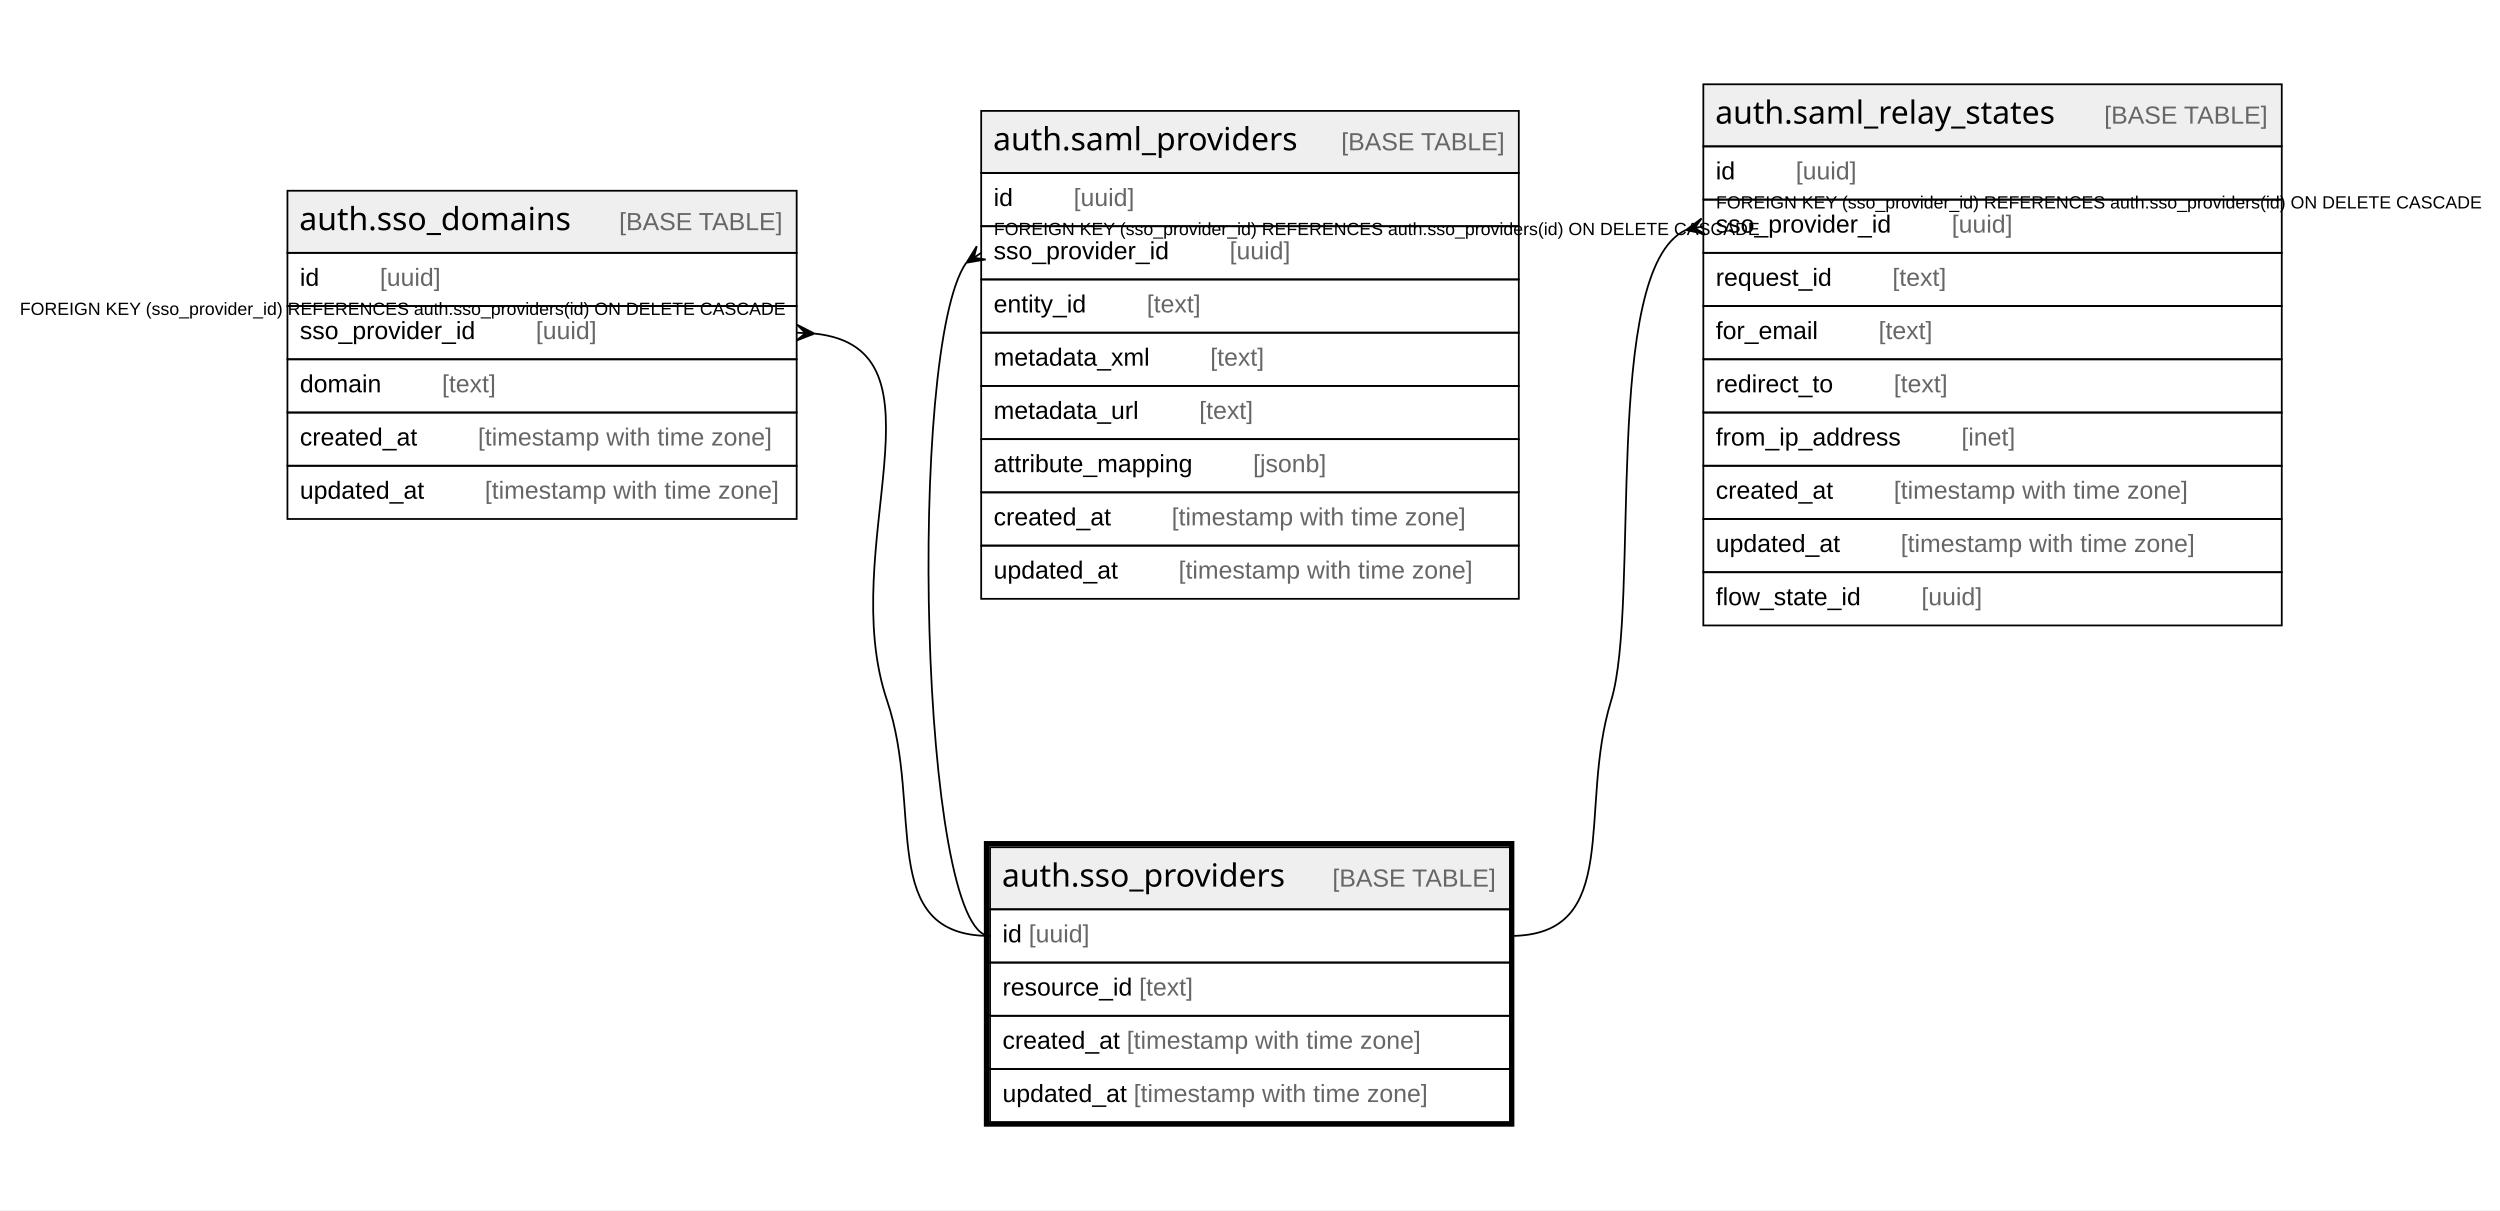
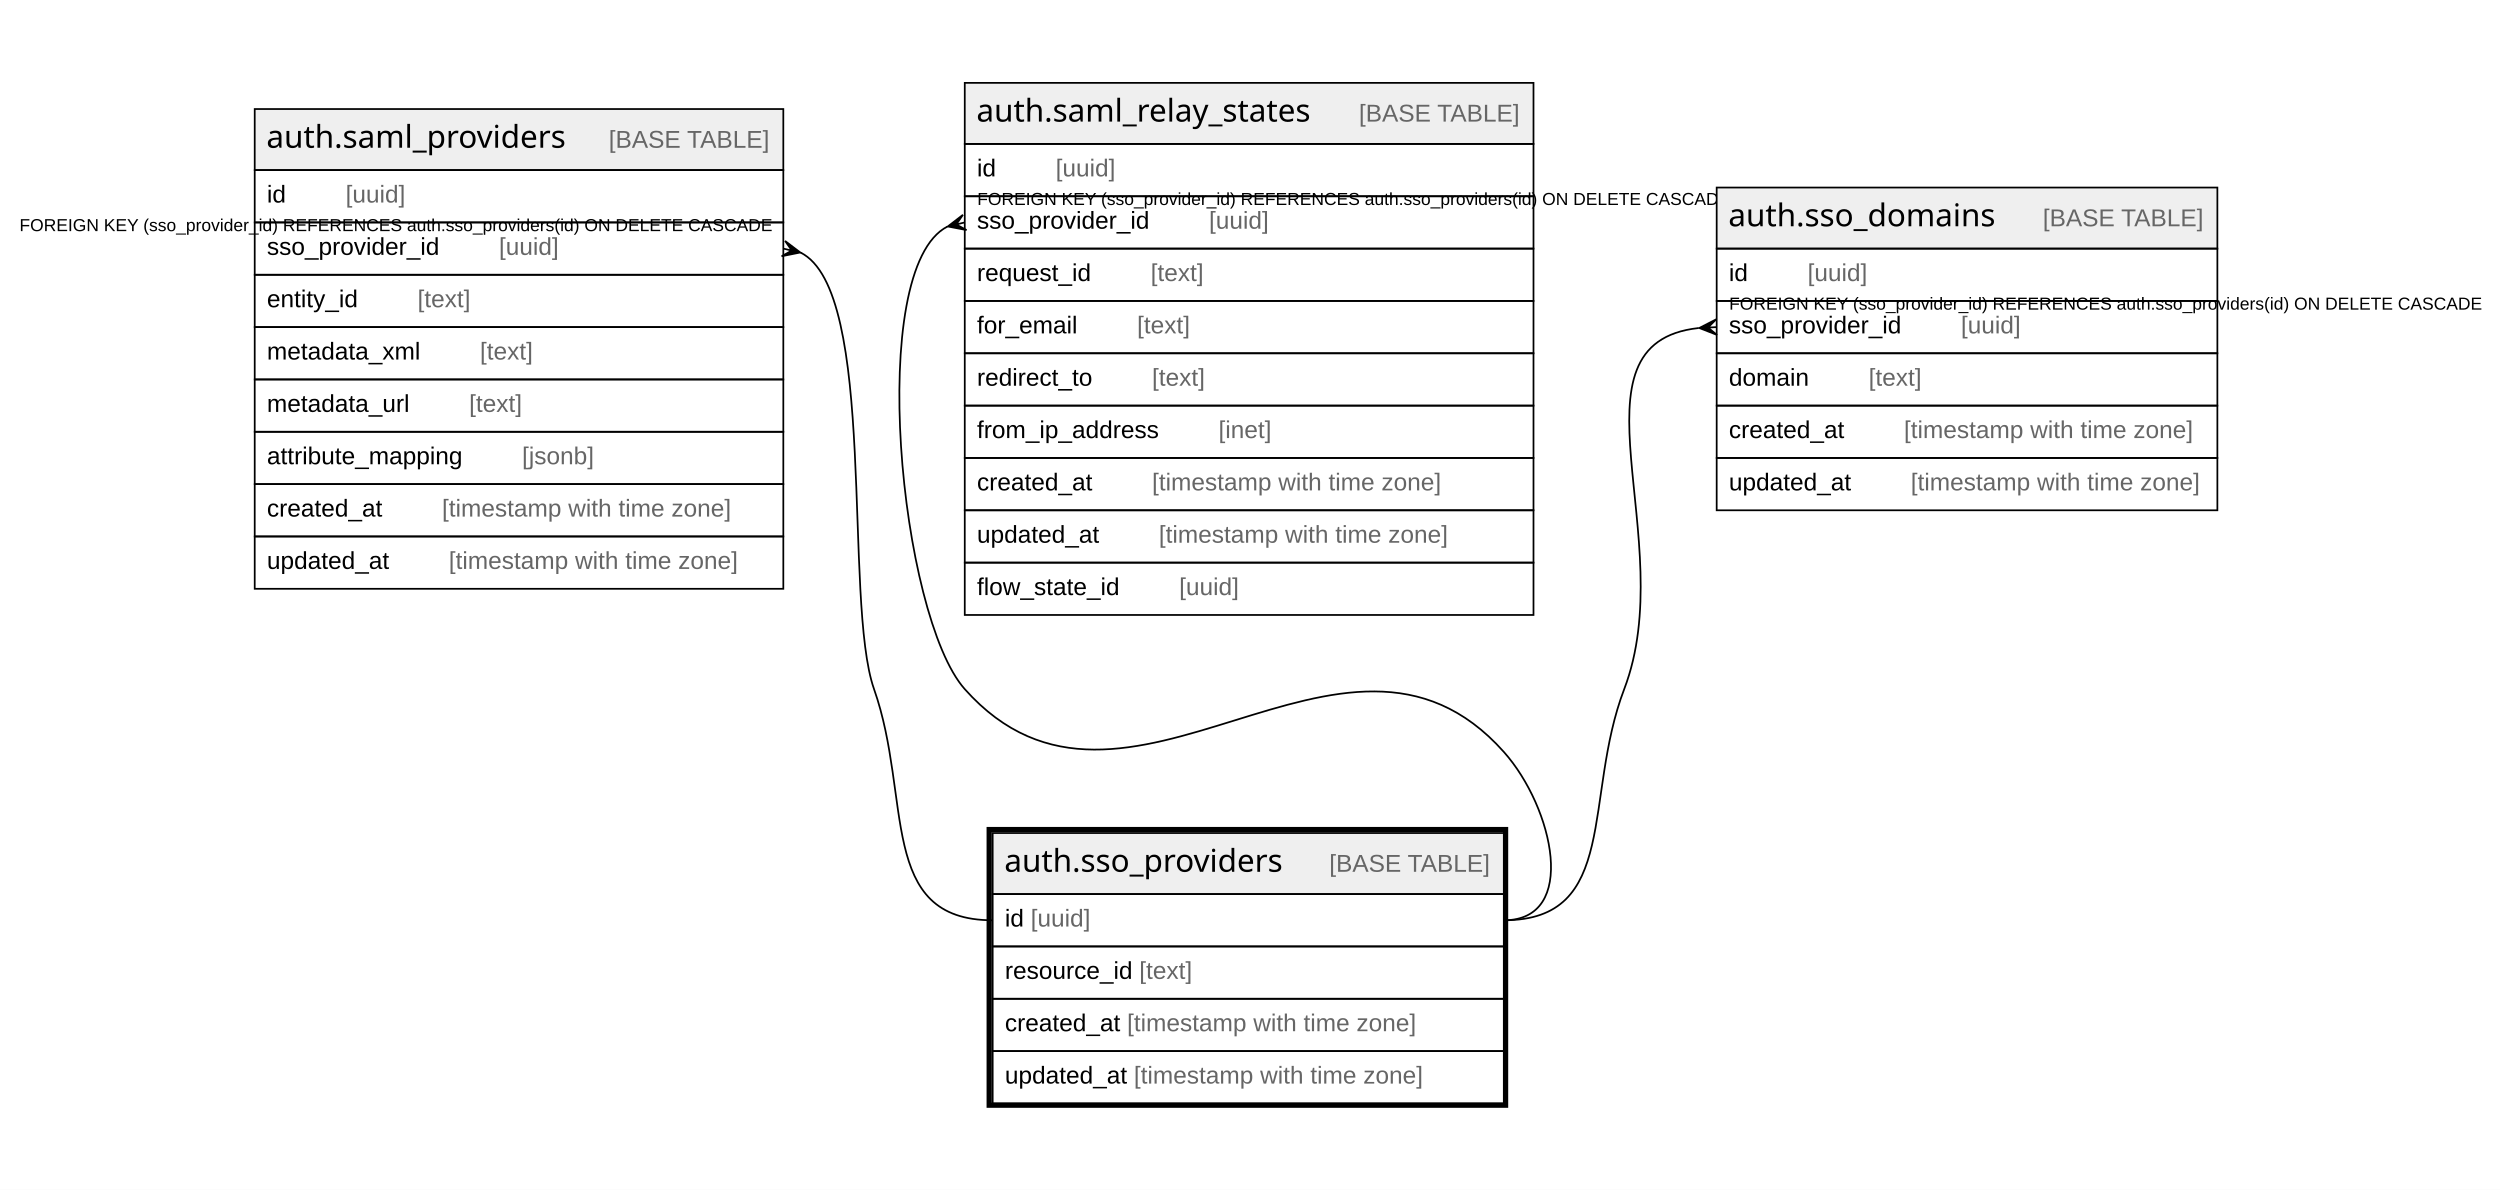
- <svg xmlns="http://www.w3.org/2000/svg" width="1409pt" height="682pt" viewBox="0.00 0.00 1409.00 682.00">
+ <svg xmlns="http://www.w3.org/2000/svg" width="1433pt" height="682pt" viewBox="0.00 0.00 1433.00 682.00">
  <g id="graph0" class="graph" transform="scale(1 1) rotate(0) translate(4 678)">
-     <polygon fill="#ffffff" stroke="transparent" points="-4,4 -4,-678 1405,-678 1405,4 -4,4" />
+     <polygon fill="#ffffff" stroke="transparent" points="-4,4 -4,-678 1429,-678 1429,4 -4,4" />
    <g id="node1" class="node">
-       <polygon fill="#efefef" stroke="transparent" points="554,-165.5 554,-200.5 847,-200.5 847,-165.5 554,-165.5" />
-       <polygon fill="none" stroke="#000000" points="554,-165.5 554,-200.5 847,-200.5 847,-165.5 554,-165.5" />
-       <text text-anchor="start" x="560.697" y="-178.3" font-family="Arial Bold" font-size="18.00" fill="#000000">auth.sso_providers</text>
-       <text text-anchor="start" x="712.735" y="-178.3" font-family="Arial" font-size="14.00" fill="#000000">    </text>
-       <text text-anchor="start" x="746.94" y="-178.3" font-family="Arial" font-size="14.00" fill="#666666">[BASE TABLE]</text>
-       <polygon fill="none" stroke="#000000" points="554,-135.5 554,-165.5 847,-165.5 847,-135.5 554,-135.5" />
-       <text text-anchor="start" x="561" y="-146.9" font-family="Arial" font-size="14.00" fill="#000000">id </text>
-       <text text-anchor="start" x="575.78" y="-146.9" font-family="Arial" font-size="14.00" fill="#666666">[uuid]</text>
-       <polygon fill="none" stroke="#000000" points="554,-105.5 554,-135.5 847,-135.5 847,-105.5 554,-105.5" />
-       <text text-anchor="start" x="561" y="-116.9" font-family="Arial" font-size="14.00" fill="#000000">resource_id </text>
-       <text text-anchor="start" x="638.014" y="-116.9" font-family="Arial" font-size="14.00" fill="#666666">[text]</text>
-       <polygon fill="none" stroke="#000000" points="554,-75.5 554,-105.5 847,-105.5 847,-75.5 554,-75.5" />
-       <text text-anchor="start" x="561" y="-86.9" font-family="Arial" font-size="14.00" fill="#000000">created_at </text>
-       <text text-anchor="start" x="631.028" y="-86.9" font-family="Arial" font-size="14.00" fill="#666666">[timestamp with time zone]</text>
-       <polygon fill="none" stroke="#000000" points="554,-45.5 554,-75.5 847,-75.5 847,-45.5 554,-45.5" />
-       <text text-anchor="start" x="561" y="-56.9" font-family="Arial" font-size="14.00" fill="#000000">updated_at </text>
-       <text text-anchor="start" x="634.933" y="-56.9" font-family="Arial" font-size="14.00" fill="#666666">[timestamp with time zone]</text>
-       <polygon fill="none" stroke="#000000" stroke-width="3" points="552,-44.5 552,-202.5 848,-202.5 848,-44.5 552,-44.5" />
+       <polygon fill="#efefef" stroke="transparent" points="565,-165.5 565,-200.5 858,-200.5 858,-165.5 565,-165.5" />
+       <polygon fill="none" stroke="#000000" points="565,-165.5 565,-200.5 858,-200.5 858,-165.5 565,-165.5" />
+       <text text-anchor="start" x="571.697" y="-178.3" font-family="Arial Bold" font-size="18.00" fill="#000000">auth.sso_providers</text>
+       <text text-anchor="start" x="723.735" y="-178.3" font-family="Arial" font-size="14.00" fill="#000000">    </text>
+       <text text-anchor="start" x="757.94" y="-178.3" font-family="Arial" font-size="14.00" fill="#666666">[BASE TABLE]</text>
+       <polygon fill="none" stroke="#000000" points="565,-135.5 565,-165.5 858,-165.5 858,-135.5 565,-135.5" />
+       <text text-anchor="start" x="572" y="-146.9" font-family="Arial" font-size="14.00" fill="#000000">id </text>
+       <text text-anchor="start" x="586.78" y="-146.9" font-family="Arial" font-size="14.00" fill="#666666">[uuid]</text>
+       <polygon fill="none" stroke="#000000" points="565,-105.5 565,-135.5 858,-135.5 858,-105.5 565,-105.5" />
+       <text text-anchor="start" x="572" y="-116.9" font-family="Arial" font-size="14.00" fill="#000000">resource_id </text>
+       <text text-anchor="start" x="649.014" y="-116.9" font-family="Arial" font-size="14.00" fill="#666666">[text]</text>
+       <polygon fill="none" stroke="#000000" points="565,-75.5 565,-105.5 858,-105.5 858,-75.5 565,-75.5" />
+       <text text-anchor="start" x="572" y="-86.9" font-family="Arial" font-size="14.00" fill="#000000">created_at </text>
+       <text text-anchor="start" x="642.028" y="-86.9" font-family="Arial" font-size="14.00" fill="#666666">[timestamp with time zone]</text>
+       <polygon fill="none" stroke="#000000" points="565,-45.5 565,-75.5 858,-75.5 858,-45.5 565,-45.5" />
+       <text text-anchor="start" x="572" y="-56.9" font-family="Arial" font-size="14.00" fill="#000000">updated_at </text>
+       <text text-anchor="start" x="645.933" y="-56.9" font-family="Arial" font-size="14.00" fill="#666666">[timestamp with time zone]</text>
+       <polygon fill="none" stroke="#000000" stroke-width="3" points="563,-44.5 563,-202.5 859,-202.5 859,-44.5 563,-44.5" />
    </g>
    <g id="node2" class="node">
-       <polygon fill="#efefef" stroke="transparent" points="158,-535.5 158,-570.5 445,-570.5 445,-535.5 158,-535.5" />
-       <polygon fill="none" stroke="#000000" points="158,-535.5 158,-570.5 445,-570.5 445,-535.5 158,-535.5" />
-       <text text-anchor="start" x="164.693" y="-548.3" font-family="Arial Bold" font-size="18.00" fill="#000000">auth.sso_domains</text>
-       <text text-anchor="start" x="310.739" y="-548.3" font-family="Arial" font-size="14.00" fill="#000000">    </text>
-       <text text-anchor="start" x="344.944" y="-548.3" font-family="Arial" font-size="14.00" fill="#666666">[BASE TABLE]</text>
-       <polygon fill="none" stroke="#000000" points="158,-505.5 158,-535.5 445,-535.5 445,-505.5 158,-505.5" />
-       <text text-anchor="start" x="165" y="-516.9" font-family="Arial" font-size="14.00" fill="#000000">id    </text>
-       <text text-anchor="start" x="210.094" y="-516.9" font-family="Arial" font-size="14.00" fill="#666666">[uuid]</text>
-       <polygon fill="none" stroke="#000000" points="158,-475.5 158,-505.5 445,-505.5 445,-475.5 158,-475.5" />
-       <text text-anchor="start" x="165" y="-486.9" font-family="Arial" font-size="14.00" fill="#000000">sso_provider_id    </text>
-       <text text-anchor="start" x="298" y="-486.9" font-family="Arial" font-size="14.00" fill="#666666">[uuid]</text>
-       <polygon fill="none" stroke="#000000" points="158,-445.5 158,-475.5 445,-475.5 445,-445.5 158,-445.5" />
-       <text text-anchor="start" x="165" y="-456.9" font-family="Arial" font-size="14.00" fill="#000000">domain    </text>
-       <text text-anchor="start" x="245.102" y="-456.9" font-family="Arial" font-size="14.00" fill="#666666">[text]</text>
-       <polygon fill="none" stroke="#000000" points="158,-415.5 158,-445.5 445,-445.5 445,-415.5 158,-415.5" />
-       <text text-anchor="start" x="165" y="-426.9" font-family="Arial" font-size="14.00" fill="#000000">created_at    </text>
-       <text text-anchor="start" x="265.342" y="-426.9" font-family="Arial" font-size="14.00" fill="#666666">[timestamp with time zone]</text>
-       <polygon fill="none" stroke="#000000" points="158,-385.5 158,-415.5 445,-415.5 445,-385.5 158,-385.5" />
-       <text text-anchor="start" x="165" y="-396.9" font-family="Arial" font-size="14.00" fill="#000000">updated_at    </text>
-       <text text-anchor="start" x="269.247" y="-396.9" font-family="Arial" font-size="14.00" fill="#666666">[timestamp with time zone]</text>
+       <polygon fill="#efefef" stroke="transparent" points="142,-580.5 142,-615.5 445,-615.5 445,-580.5 142,-580.5" />
+       <polygon fill="none" stroke="#000000" points="142,-580.5 142,-615.5 445,-615.5 445,-580.5 142,-580.5" />
+       <text text-anchor="start" x="148.703" y="-593.3" font-family="Arial Bold" font-size="18.00" fill="#000000">auth.saml_providers</text>
+       <text text-anchor="start" x="310.729" y="-593.3" font-family="Arial" font-size="14.00" fill="#000000">    </text>
+       <text text-anchor="start" x="344.933" y="-593.3" font-family="Arial" font-size="14.00" fill="#666666">[BASE TABLE]</text>
+       <polygon fill="none" stroke="#000000" points="142,-550.5 142,-580.5 445,-580.5 445,-550.5 142,-550.5" />
+       <text text-anchor="start" x="149" y="-561.9" font-family="Arial" font-size="14.00" fill="#000000">id    </text>
+       <text text-anchor="start" x="194.094" y="-561.9" font-family="Arial" font-size="14.00" fill="#666666">[uuid]</text>
+       <polygon fill="none" stroke="#000000" points="142,-520.5 142,-550.5 445,-550.5 445,-520.5 142,-520.5" />
+       <text text-anchor="start" x="149" y="-531.9" font-family="Arial" font-size="14.00" fill="#000000">sso_provider_id    </text>
+       <text text-anchor="start" x="282" y="-531.9" font-family="Arial" font-size="14.00" fill="#666666">[uuid]</text>
+       <polygon fill="none" stroke="#000000" points="142,-490.5 142,-520.5 445,-520.5 445,-490.5 142,-490.5" />
+       <text text-anchor="start" x="149" y="-501.9" font-family="Arial" font-size="14.00" fill="#000000">entity_id    </text>
+       <text text-anchor="start" x="235.33" y="-501.9" font-family="Arial" font-size="14.00" fill="#666666">[text]</text>
+       <polygon fill="none" stroke="#000000" points="142,-460.5 142,-490.5 445,-490.5 445,-460.5 142,-460.5" />
+       <text text-anchor="start" x="149" y="-471.9" font-family="Arial" font-size="14.00" fill="#000000">metadata_xml    </text>
+       <text text-anchor="start" x="271.109" y="-471.9" font-family="Arial" font-size="14.00" fill="#666666">[text]</text>
+       <polygon fill="none" stroke="#000000" points="142,-430.5 142,-460.5 445,-460.5 445,-430.5 142,-430.5" />
+       <text text-anchor="start" x="149" y="-441.9" font-family="Arial" font-size="14.00" fill="#000000">metadata_url    </text>
+       <text text-anchor="start" x="264.892" y="-441.9" font-family="Arial" font-size="14.00" fill="#666666">[text]</text>
+       <polygon fill="none" stroke="#000000" points="142,-400.5 142,-430.5 445,-430.5 445,-400.5 142,-400.5" />
+       <text text-anchor="start" x="149" y="-411.9" font-family="Arial" font-size="14.00" fill="#000000">attribute_mapping    </text>
+       <text text-anchor="start" x="295.237" y="-411.9" font-family="Arial" font-size="14.00" fill="#666666">[jsonb]</text>
+       <polygon fill="none" stroke="#000000" points="142,-370.5 142,-400.5 445,-400.5 445,-370.5 142,-370.5" />
+       <text text-anchor="start" x="149" y="-381.9" font-family="Arial" font-size="14.00" fill="#000000">created_at    </text>
+       <text text-anchor="start" x="249.342" y="-381.9" font-family="Arial" font-size="14.00" fill="#666666">[timestamp with time zone]</text>
+       <polygon fill="none" stroke="#000000" points="142,-340.5 142,-370.5 445,-370.5 445,-340.5 142,-340.5" />
+       <text text-anchor="start" x="149" y="-351.9" font-family="Arial" font-size="14.00" fill="#000000">updated_at    </text>
+       <text text-anchor="start" x="253.247" y="-351.9" font-family="Arial" font-size="14.00" fill="#666666">[timestamp with time zone]</text>
    </g>
    <g id="edge1" class="edge">
-       <path fill="none" stroke="#000000" d="M455.37,-489.971C534.31,-481.358 466.704,-369.427 496,-283 516.636,-222.119 489.716,-150.5 554,-150.5" />
-       <polygon fill="#000000" stroke="#000000" points="454.987,-489.99 444.771,-486.006 449.993,-490.245 445,-490.5 445,-490.5 445,-490.5 449.993,-490.245 445.229,-494.994 454.987,-489.99 454.987,-489.99" />
-       <text text-anchor="start" x="7.152" y="-500.5" font-family="Arial" font-size="10.00" fill="#000000">FOREIGN KEY (sso_provider_id) REFERENCES auth.sso_providers(id) ON DELETE CASCADE</text>
+       <path fill="none" stroke="#000000" d="M454.816,-533.258C499.418,-511.256 479.159,-333.658 497,-283 518.988,-220.568 498.809,-150.5 565,-150.5" />
+       <polygon fill="#000000" stroke="#000000" points="454.749,-533.273 443.998,-531.113 449.875,-534.387 445,-535.5 445,-535.5 445,-535.5 449.875,-534.387 446.002,-539.887 454.749,-533.273 454.749,-533.273" />
+       <text text-anchor="start" x="7.152" y="-545.5" font-family="Arial" font-size="10.00" fill="#000000">FOREIGN KEY (sso_provider_id) REFERENCES auth.sso_providers(id) ON DELETE CASCADE</text>
    </g>
    <g id="node3" class="node">
-       <polygon fill="#efefef" stroke="transparent" points="549,-580.5 549,-615.5 852,-615.5 852,-580.5 549,-580.5" />
-       <polygon fill="none" stroke="#000000" points="549,-580.5 549,-615.5 852,-615.5 852,-580.5 549,-580.5" />
-       <text text-anchor="start" x="555.703" y="-593.3" font-family="Arial Bold" font-size="18.00" fill="#000000">auth.saml_providers</text>
-       <text text-anchor="start" x="717.729" y="-593.3" font-family="Arial" font-size="14.00" fill="#000000">    </text>
-       <text text-anchor="start" x="751.933" y="-593.3" font-family="Arial" font-size="14.00" fill="#666666">[BASE TABLE]</text>
-       <polygon fill="none" stroke="#000000" points="549,-550.5 549,-580.5 852,-580.5 852,-550.5 549,-550.5" />
-       <text text-anchor="start" x="556" y="-561.9" font-family="Arial" font-size="14.00" fill="#000000">id    </text>
-       <text text-anchor="start" x="601.094" y="-561.9" font-family="Arial" font-size="14.00" fill="#666666">[uuid]</text>
-       <polygon fill="none" stroke="#000000" points="549,-520.5 549,-550.5 852,-550.5 852,-520.5 549,-520.5" />
-       <text text-anchor="start" x="556" y="-531.9" font-family="Arial" font-size="14.00" fill="#000000">sso_provider_id    </text>
-       <text text-anchor="start" x="689" y="-531.9" font-family="Arial" font-size="14.00" fill="#666666">[uuid]</text>
-       <polygon fill="none" stroke="#000000" points="549,-490.5 549,-520.5 852,-520.5 852,-490.5 549,-490.5" />
-       <text text-anchor="start" x="556" y="-501.9" font-family="Arial" font-size="14.00" fill="#000000">entity_id    </text>
-       <text text-anchor="start" x="642.33" y="-501.9" font-family="Arial" font-size="14.00" fill="#666666">[text]</text>
-       <polygon fill="none" stroke="#000000" points="549,-460.5 549,-490.5 852,-490.5 852,-460.5 549,-460.5" />
-       <text text-anchor="start" x="556" y="-471.9" font-family="Arial" font-size="14.00" fill="#000000">metadata_xml    </text>
-       <text text-anchor="start" x="678.109" y="-471.9" font-family="Arial" font-size="14.00" fill="#666666">[text]</text>
-       <polygon fill="none" stroke="#000000" points="549,-430.5 549,-460.5 852,-460.5 852,-430.5 549,-430.5" />
-       <text text-anchor="start" x="556" y="-441.9" font-family="Arial" font-size="14.00" fill="#000000">metadata_url    </text>
-       <text text-anchor="start" x="671.892" y="-441.9" font-family="Arial" font-size="14.00" fill="#666666">[text]</text>
-       <polygon fill="none" stroke="#000000" points="549,-400.5 549,-430.5 852,-430.5 852,-400.5 549,-400.5" />
-       <text text-anchor="start" x="556" y="-411.9" font-family="Arial" font-size="14.00" fill="#000000">attribute_mapping    </text>
-       <text text-anchor="start" x="702.237" y="-411.9" font-family="Arial" font-size="14.00" fill="#666666">[jsonb]</text>
-       <polygon fill="none" stroke="#000000" points="549,-370.5 549,-400.5 852,-400.5 852,-370.5 549,-370.5" />
-       <text text-anchor="start" x="556" y="-381.9" font-family="Arial" font-size="14.00" fill="#000000">created_at    </text>
-       <text text-anchor="start" x="656.342" y="-381.9" font-family="Arial" font-size="14.00" fill="#666666">[timestamp with time zone]</text>
-       <polygon fill="none" stroke="#000000" points="549,-340.5 549,-370.5 852,-370.5 852,-340.5 549,-340.5" />
-       <text text-anchor="start" x="556" y="-351.9" font-family="Arial" font-size="14.00" fill="#000000">updated_at    </text>
-       <text text-anchor="start" x="660.247" y="-351.9" font-family="Arial" font-size="14.00" fill="#666666">[timestamp with time zone]</text>
+       <polygon fill="#efefef" stroke="transparent" points="549,-595.5 549,-630.5 875,-630.5 875,-595.5 549,-595.5" />
+       <polygon fill="none" stroke="#000000" points="549,-595.5 549,-630.5 875,-630.5 875,-595.5 549,-595.5" />
+       <text text-anchor="start" x="555.694" y="-608.3" font-family="Arial Bold" font-size="18.00" fill="#000000">auth.saml_relay_states</text>
+       <text text-anchor="start" x="740.738" y="-608.3" font-family="Arial" font-size="14.00" fill="#000000">    </text>
+       <text text-anchor="start" x="774.943" y="-608.3" font-family="Arial" font-size="14.00" fill="#666666">[BASE TABLE]</text>
+       <polygon fill="none" stroke="#000000" points="549,-565.5 549,-595.5 875,-595.5 875,-565.5 549,-565.5" />
+       <text text-anchor="start" x="556" y="-576.9" font-family="Arial" font-size="14.00" fill="#000000">id    </text>
+       <text text-anchor="start" x="601.094" y="-576.9" font-family="Arial" font-size="14.00" fill="#666666">[uuid]</text>
+       <polygon fill="none" stroke="#000000" points="549,-535.5 549,-565.5 875,-565.5 875,-535.5 549,-535.5" />
+       <text text-anchor="start" x="556" y="-546.9" font-family="Arial" font-size="14.00" fill="#000000">sso_provider_id    </text>
+       <text text-anchor="start" x="689" y="-546.9" font-family="Arial" font-size="14.00" fill="#666666">[uuid]</text>
+       <polygon fill="none" stroke="#000000" points="549,-505.5 549,-535.5 875,-535.5 875,-505.5 549,-505.5" />
+       <text text-anchor="start" x="556" y="-516.9" font-family="Arial" font-size="14.00" fill="#000000">request_id    </text>
+       <text text-anchor="start" x="655.558" y="-516.9" font-family="Arial" font-size="14.00" fill="#666666">[text]</text>
+       <polygon fill="none" stroke="#000000" points="549,-475.5 549,-505.5 875,-505.5 875,-475.5 549,-475.5" />
+       <text text-anchor="start" x="556" y="-486.9" font-family="Arial" font-size="14.00" fill="#000000">for_email    </text>
+       <text text-anchor="start" x="647.76" y="-486.9" font-family="Arial" font-size="14.00" fill="#666666">[text]</text>
+       <polygon fill="none" stroke="#000000" points="549,-445.5 549,-475.5 875,-475.5 875,-445.5 549,-445.5" />
+       <text text-anchor="start" x="556" y="-456.9" font-family="Arial" font-size="14.00" fill="#000000">redirect_to    </text>
+       <text text-anchor="start" x="656.327" y="-456.9" font-family="Arial" font-size="14.00" fill="#666666">[text]</text>
+       <polygon fill="none" stroke="#000000" points="549,-415.5 549,-445.5 875,-445.5 875,-415.5 549,-415.5" />
+       <text text-anchor="start" x="556" y="-426.9" font-family="Arial" font-size="14.00" fill="#000000">from_ip_address    </text>
+       <text text-anchor="start" x="694.445" y="-426.9" font-family="Arial" font-size="14.00" fill="#666666">[inet]</text>
+       <polygon fill="none" stroke="#000000" points="549,-385.5 549,-415.5 875,-415.5 875,-385.5 549,-385.5" />
+       <text text-anchor="start" x="556" y="-396.9" font-family="Arial" font-size="14.00" fill="#000000">created_at    </text>
+       <text text-anchor="start" x="656.342" y="-396.9" font-family="Arial" font-size="14.00" fill="#666666">[timestamp with time zone]</text>
+       <polygon fill="none" stroke="#000000" points="549,-355.5 549,-385.5 875,-385.5 875,-355.5 549,-355.5" />
+       <text text-anchor="start" x="556" y="-366.9" font-family="Arial" font-size="14.00" fill="#000000">updated_at    </text>
+       <text text-anchor="start" x="660.247" y="-366.9" font-family="Arial" font-size="14.00" fill="#666666">[timestamp with time zone]</text>
+       <polygon fill="none" stroke="#000000" points="549,-325.5 549,-355.5 875,-355.5 875,-325.5 549,-325.5" />
+       <text text-anchor="start" x="556" y="-336.9" font-family="Arial" font-size="14.00" fill="#000000">flow_state_id    </text>
+       <text text-anchor="start" x="671.892" y="-336.9" font-family="Arial" font-size="14.00" fill="#666666">[uuid]</text>
    </g>
    <g id="edge2" class="edge">
-       <path fill="none" stroke="#000000" d="M540.47,-529.759C507.139,-481.866 514.31,-150.5 554,-150.5" />
-       <polygon fill="#000000" stroke="#000000" points="540.704,-529.916 546.487,-539.233 544.852,-532.708 549,-535.5 549,-535.5 549,-535.5 544.852,-532.708 551.513,-531.767 540.704,-529.916 540.704,-529.916" />
-       <text text-anchor="start" x="556.152" y="-545.5" font-family="Arial" font-size="10.00" fill="#000000">FOREIGN KEY (sso_provider_id) REFERENCES auth.sso_providers(id) ON DELETE CASCADE</text>
+       <path fill="none" stroke="#000000" d="M539.062,-548.136C492.039,-524.139 511.866,-324.711 549,-283 640.935,-179.732 766.065,-350.268 858,-247 886.518,-214.966 900.889,-150.5 858,-150.5" />
+       <polygon fill="#000000" stroke="#000000" points="539.271,-548.185 547.958,-554.878 544.136,-549.343 549,-550.5 549,-550.5 549,-550.5 544.136,-549.343 550.042,-546.122 539.271,-548.185 539.271,-548.185" />
+       <text text-anchor="start" x="556.152" y="-560.5" font-family="Arial" font-size="10.00" fill="#000000">FOREIGN KEY (sso_provider_id) REFERENCES auth.sso_providers(id) ON DELETE CASCADE</text>
    </g>
    <g id="node4" class="node">
-       <polygon fill="#efefef" stroke="transparent" points="956,-595.5 956,-630.5 1282,-630.5 1282,-595.5 956,-595.5" />
-       <polygon fill="none" stroke="#000000" points="956,-595.5 956,-630.5 1282,-630.5 1282,-595.5 956,-595.5" />
-       <text text-anchor="start" x="962.694" y="-608.3" font-family="Arial Bold" font-size="18.00" fill="#000000">auth.saml_relay_states</text>
-       <text text-anchor="start" x="1147.738" y="-608.3" font-family="Arial" font-size="14.00" fill="#000000">    </text>
-       <text text-anchor="start" x="1181.943" y="-608.3" font-family="Arial" font-size="14.00" fill="#666666">[BASE TABLE]</text>
-       <polygon fill="none" stroke="#000000" points="956,-565.5 956,-595.5 1282,-595.5 1282,-565.5 956,-565.5" />
-       <text text-anchor="start" x="963" y="-576.9" font-family="Arial" font-size="14.00" fill="#000000">id    </text>
-       <text text-anchor="start" x="1008.094" y="-576.9" font-family="Arial" font-size="14.00" fill="#666666">[uuid]</text>
-       <polygon fill="none" stroke="#000000" points="956,-535.5 956,-565.5 1282,-565.5 1282,-535.5 956,-535.5" />
-       <text text-anchor="start" x="963" y="-546.9" font-family="Arial" font-size="14.00" fill="#000000">sso_provider_id    </text>
-       <text text-anchor="start" x="1096" y="-546.9" font-family="Arial" font-size="14.00" fill="#666666">[uuid]</text>
-       <polygon fill="none" stroke="#000000" points="956,-505.5 956,-535.5 1282,-535.5 1282,-505.5 956,-505.5" />
-       <text text-anchor="start" x="963" y="-516.9" font-family="Arial" font-size="14.00" fill="#000000">request_id    </text>
-       <text text-anchor="start" x="1062.558" y="-516.9" font-family="Arial" font-size="14.00" fill="#666666">[text]</text>
-       <polygon fill="none" stroke="#000000" points="956,-475.5 956,-505.5 1282,-505.5 1282,-475.5 956,-475.5" />
-       <text text-anchor="start" x="963" y="-486.9" font-family="Arial" font-size="14.00" fill="#000000">for_email    </text>
-       <text text-anchor="start" x="1054.76" y="-486.9" font-family="Arial" font-size="14.00" fill="#666666">[text]</text>
-       <polygon fill="none" stroke="#000000" points="956,-445.5 956,-475.5 1282,-475.5 1282,-445.5 956,-445.5" />
-       <text text-anchor="start" x="963" y="-456.9" font-family="Arial" font-size="14.00" fill="#000000">redirect_to    </text>
-       <text text-anchor="start" x="1063.327" y="-456.9" font-family="Arial" font-size="14.00" fill="#666666">[text]</text>
-       <polygon fill="none" stroke="#000000" points="956,-415.5 956,-445.5 1282,-445.5 1282,-415.5 956,-415.5" />
-       <text text-anchor="start" x="963" y="-426.9" font-family="Arial" font-size="14.00" fill="#000000">from_ip_address    </text>
-       <text text-anchor="start" x="1101.445" y="-426.9" font-family="Arial" font-size="14.00" fill="#666666">[inet]</text>
-       <polygon fill="none" stroke="#000000" points="956,-385.5 956,-415.5 1282,-415.5 1282,-385.5 956,-385.5" />
-       <text text-anchor="start" x="963" y="-396.9" font-family="Arial" font-size="14.00" fill="#000000">created_at    </text>
-       <text text-anchor="start" x="1063.342" y="-396.9" font-family="Arial" font-size="14.00" fill="#666666">[timestamp with time zone]</text>
-       <polygon fill="none" stroke="#000000" points="956,-355.5 956,-385.5 1282,-385.5 1282,-355.5 956,-355.5" />
-       <text text-anchor="start" x="963" y="-366.9" font-family="Arial" font-size="14.00" fill="#000000">updated_at    </text>
-       <text text-anchor="start" x="1067.247" y="-366.9" font-family="Arial" font-size="14.00" fill="#666666">[timestamp with time zone]</text>
-       <polygon fill="none" stroke="#000000" points="956,-325.5 956,-355.5 1282,-355.5 1282,-325.5 956,-325.5" />
-       <text text-anchor="start" x="963" y="-336.9" font-family="Arial" font-size="14.00" fill="#000000">flow_state_id    </text>
-       <text text-anchor="start" x="1078.892" y="-336.9" font-family="Arial" font-size="14.00" fill="#666666">[uuid]</text>
+       <polygon fill="#efefef" stroke="transparent" points="980,-535.5 980,-570.5 1267,-570.5 1267,-535.5 980,-535.5" />
+       <polygon fill="none" stroke="#000000" points="980,-535.5 980,-570.5 1267,-570.5 1267,-535.5 980,-535.5" />
+       <text text-anchor="start" x="986.693" y="-548.3" font-family="Arial Bold" font-size="18.00" fill="#000000">auth.sso_domains</text>
+       <text text-anchor="start" x="1132.739" y="-548.3" font-family="Arial" font-size="14.00" fill="#000000">    </text>
+       <text text-anchor="start" x="1166.944" y="-548.3" font-family="Arial" font-size="14.00" fill="#666666">[BASE TABLE]</text>
+       <polygon fill="none" stroke="#000000" points="980,-505.5 980,-535.5 1267,-535.5 1267,-505.5 980,-505.5" />
+       <text text-anchor="start" x="987" y="-516.9" font-family="Arial" font-size="14.00" fill="#000000">id    </text>
+       <text text-anchor="start" x="1032.094" y="-516.9" font-family="Arial" font-size="14.00" fill="#666666">[uuid]</text>
+       <polygon fill="none" stroke="#000000" points="980,-475.5 980,-505.5 1267,-505.5 1267,-475.5 980,-475.5" />
+       <text text-anchor="start" x="987" y="-486.9" font-family="Arial" font-size="14.00" fill="#000000">sso_provider_id    </text>
+       <text text-anchor="start" x="1120" y="-486.9" font-family="Arial" font-size="14.00" fill="#666666">[uuid]</text>
+       <polygon fill="none" stroke="#000000" points="980,-445.5 980,-475.5 1267,-475.5 1267,-445.5 980,-445.5" />
+       <text text-anchor="start" x="987" y="-456.9" font-family="Arial" font-size="14.00" fill="#000000">domain    </text>
+       <text text-anchor="start" x="1067.102" y="-456.9" font-family="Arial" font-size="14.00" fill="#666666">[text]</text>
+       <polygon fill="none" stroke="#000000" points="980,-415.5 980,-445.5 1267,-445.5 1267,-415.5 980,-415.5" />
+       <text text-anchor="start" x="987" y="-426.9" font-family="Arial" font-size="14.00" fill="#000000">created_at    </text>
+       <text text-anchor="start" x="1087.342" y="-426.9" font-family="Arial" font-size="14.00" fill="#666666">[timestamp with time zone]</text>
+       <polygon fill="none" stroke="#000000" points="980,-385.5 980,-415.5 1267,-415.5 1267,-385.5 980,-385.5" />
+       <text text-anchor="start" x="987" y="-396.9" font-family="Arial" font-size="14.00" fill="#000000">updated_at    </text>
+       <text text-anchor="start" x="1091.247" y="-396.9" font-family="Arial" font-size="14.00" fill="#666666">[timestamp with time zone]</text>
    </g>
    <g id="edge3" class="edge">
-       <path fill="none" stroke="#000000" d="M945.928,-548.275C898.478,-525.671 920.765,-337.364 904,-283 885.109,-221.74 911.107,-150.5 847,-150.5" />
-       <polygon fill="#000000" stroke="#000000" points="946.236,-548.343 955.029,-554.894 951.118,-549.421 956,-550.5 956,-550.5 956,-550.5 951.118,-549.421 956.971,-546.106 946.236,-548.343 946.236,-548.343" />
-       <text text-anchor="start" x="963.152" y="-560.5" font-family="Arial" font-size="10.00" fill="#000000">FOREIGN KEY (sso_provider_id) REFERENCES auth.sso_providers(id) ON DELETE CASCADE</text>
+       <path fill="none" stroke="#000000" d="M969.613,-489.966C890.6,-481.28 959.656,-368.437 927,-283 903.294,-220.981 924.395,-150.5 858,-150.5" />
+       <polygon fill="#000000" stroke="#000000" points="970.013,-489.986 979.769,-494.994 975.007,-490.243 980,-490.5 980,-490.5 980,-490.5 975.007,-490.243 980.231,-486.006 970.013,-489.986 970.013,-489.986" />
+       <text text-anchor="start" x="987.152" y="-500.5" font-family="Arial" font-size="10.00" fill="#000000">FOREIGN KEY (sso_provider_id) REFERENCES auth.sso_providers(id) ON DELETE CASCADE</text>
    </g>
  </g>
</svg>
